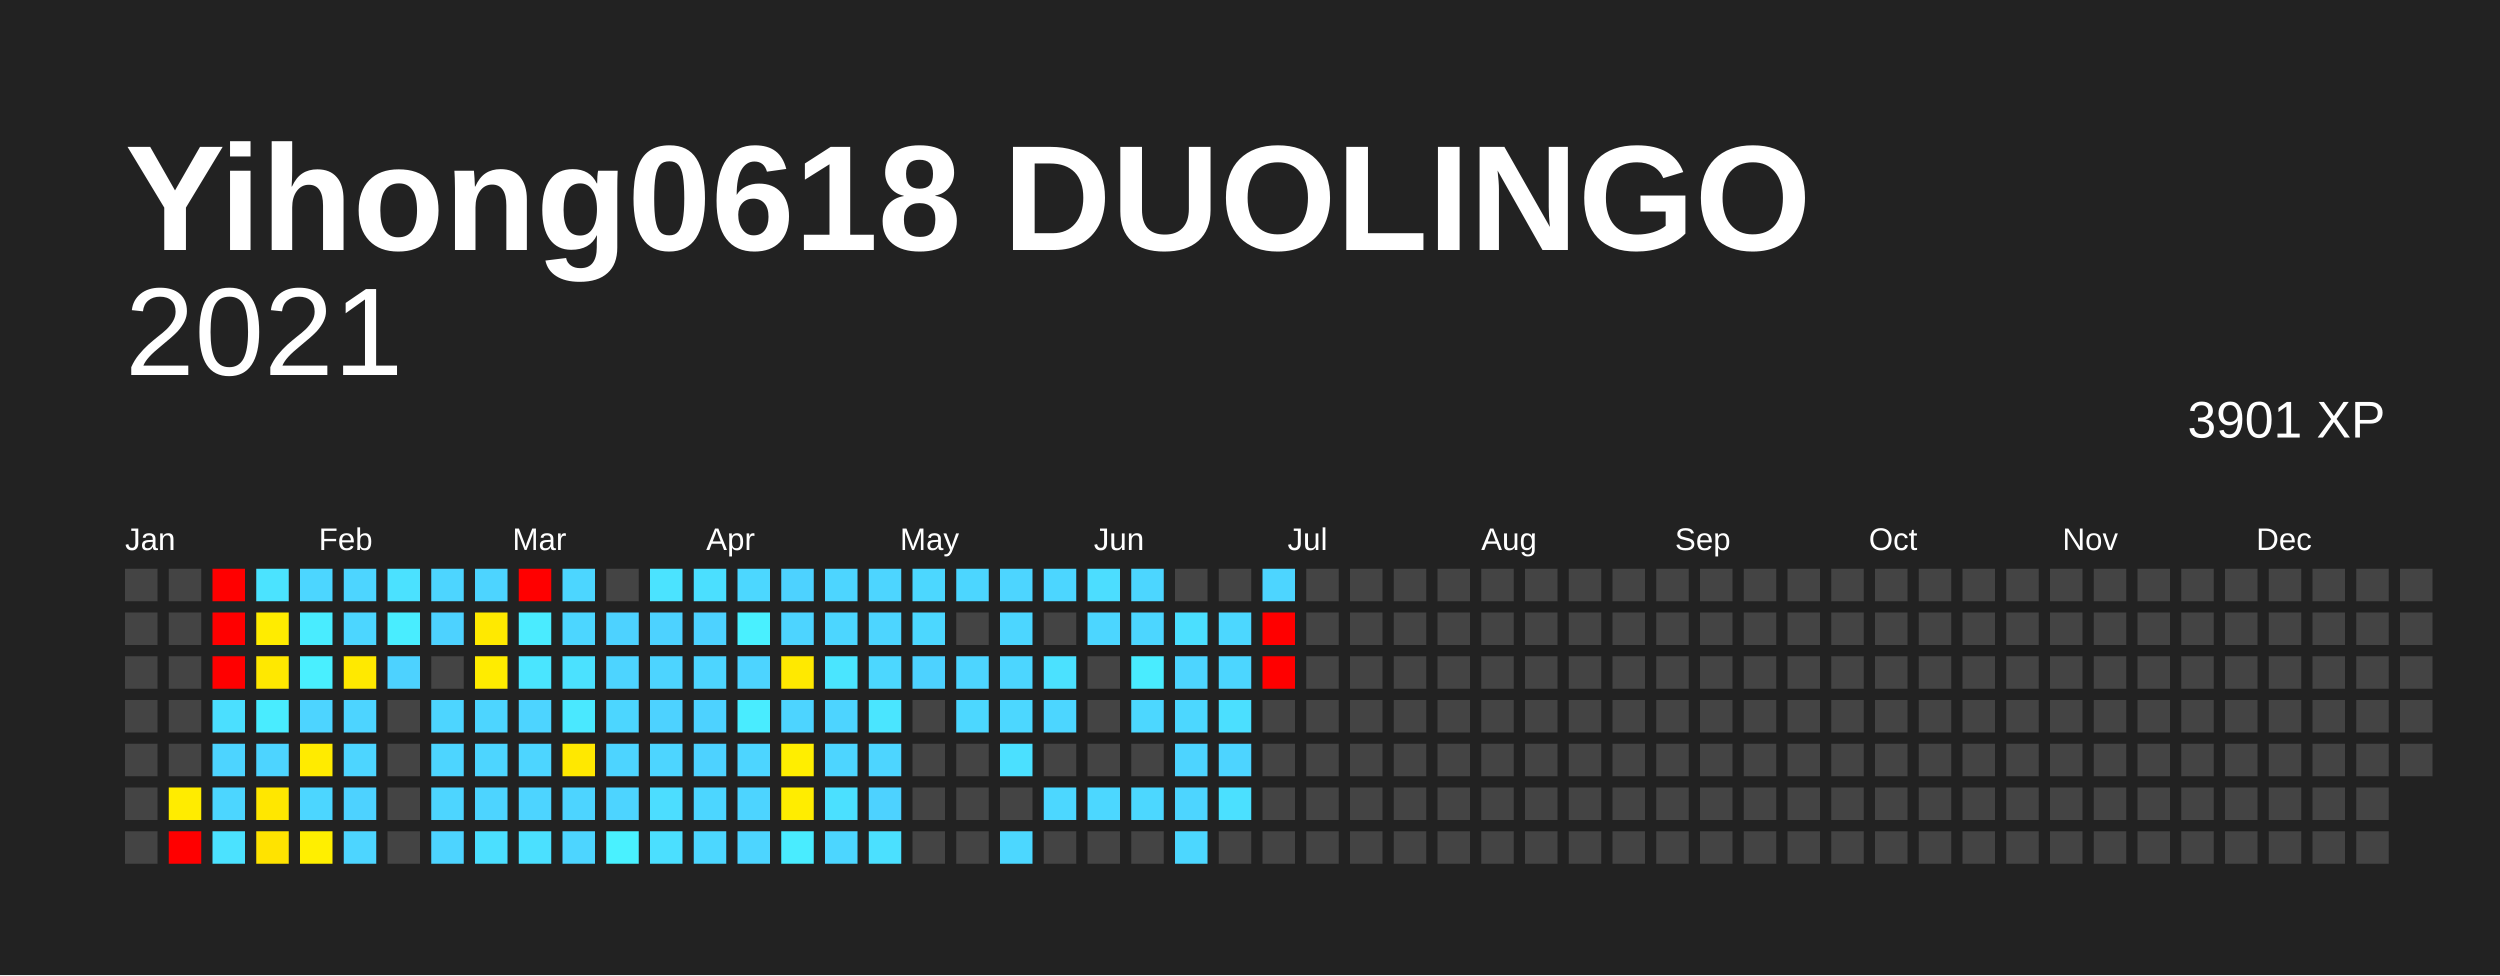
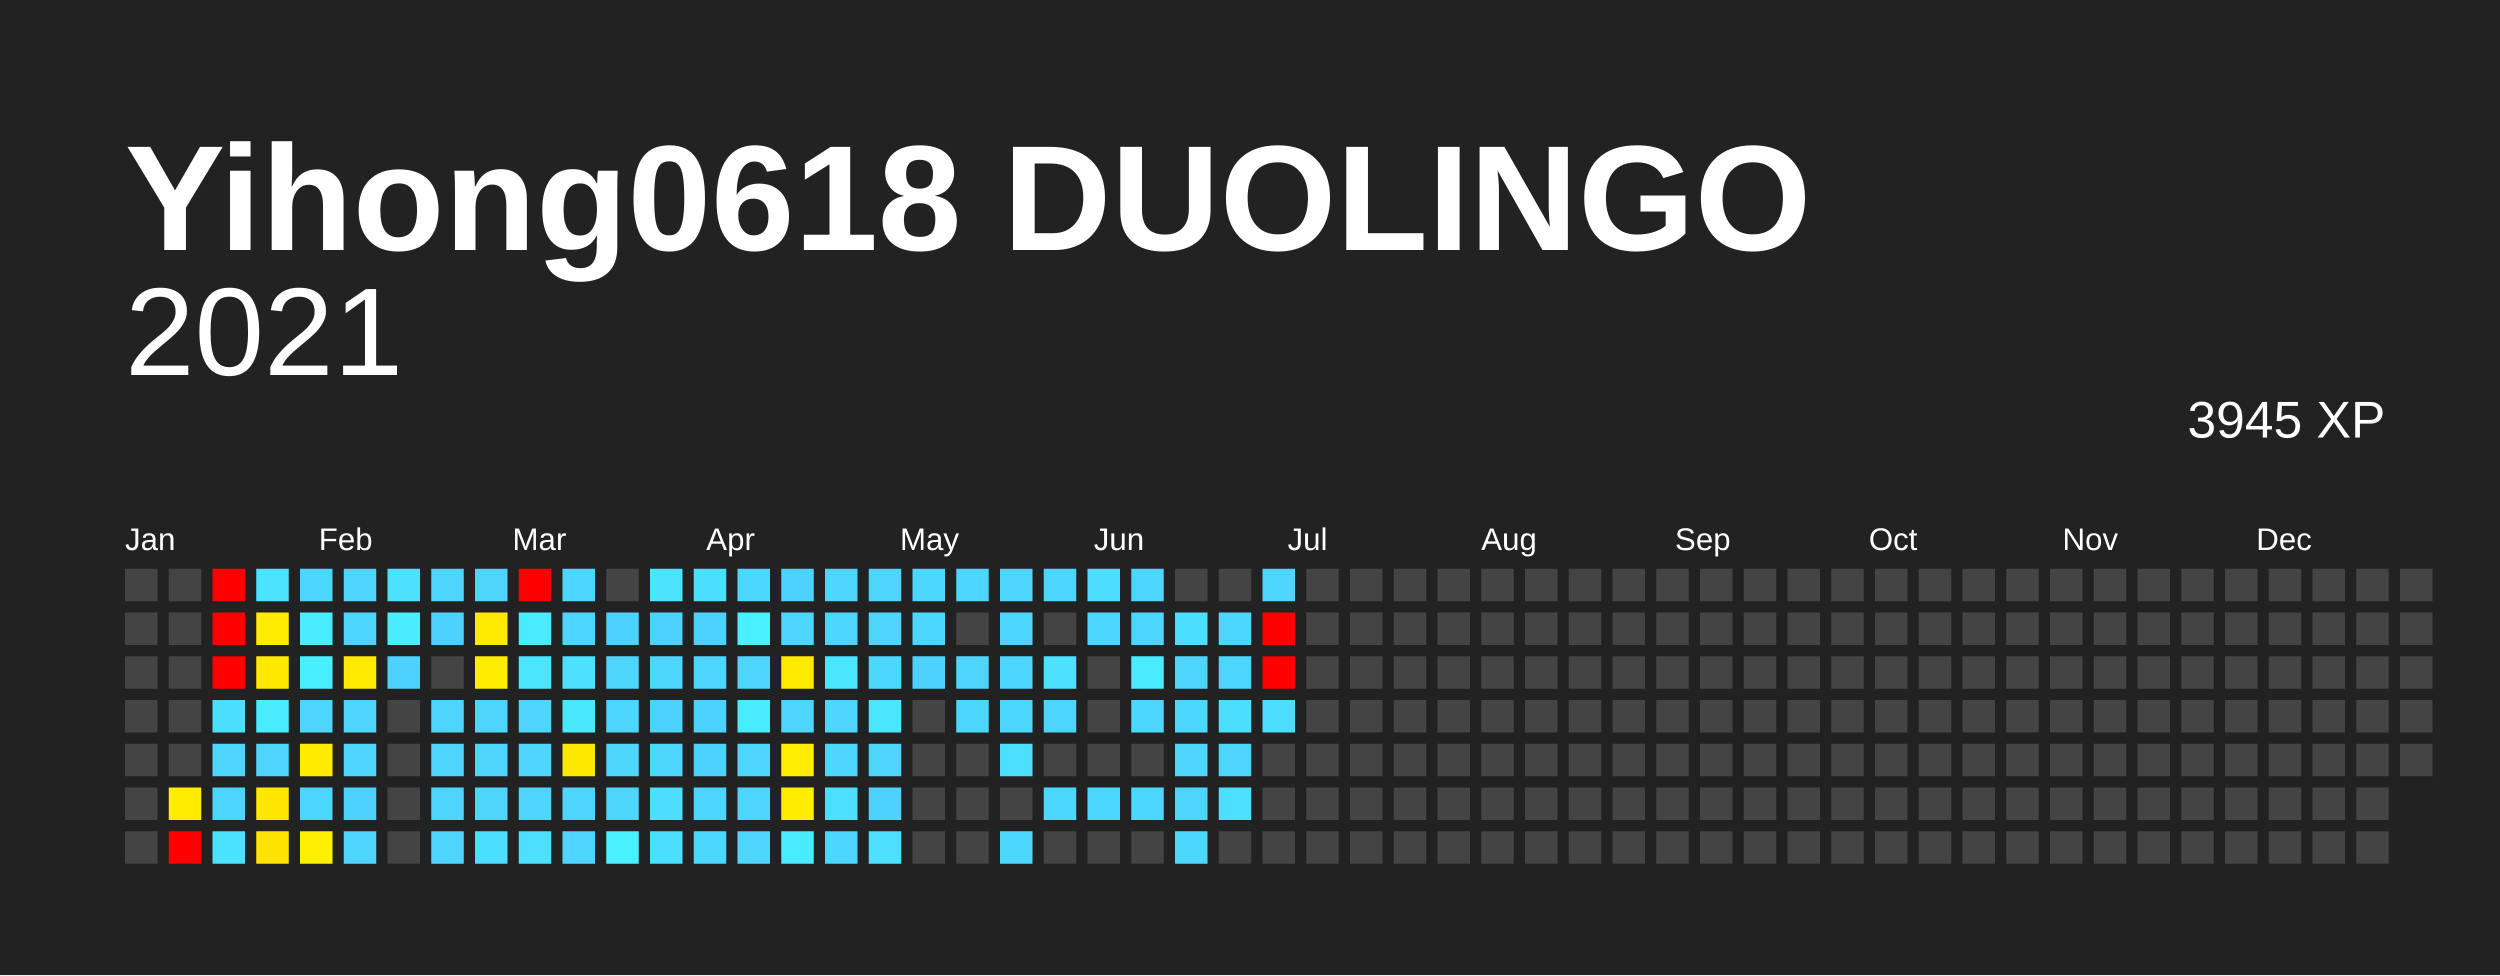
<svg xmlns="http://www.w3.org/2000/svg" baseProfile="full" height="78mm" version="1.1" viewBox="0,0,200,78" width="200mm">
  <defs />
  <rect fill="#222222" height="78" width="200" x="0" y="0" />
  <text fill="#FFFFFF" style="font-size:12px; font-family:Arial; font-weight:bold;" x="10" y="20">Yihong0618 DUOLINGO</text>
  <text alignment-baseline="hanging" fill="#FFFFFF" style="font-size:10.0px; font-family:Arial;" x="10" y="30">2021</text>
-   <text alignment-baseline="hanging" fill="#FFFFFF" style="font-size:4.125px; font-family:Arial;" x="175" y="35">3901 XP</text>
+   <text alignment-baseline="hanging" fill="#FFFFFF" style="font-size:4.125px; font-family:Arial;" x="175" y="35">3945 XP</text>
  <text fill="#FFFFFF" style="font-size:2.5px; font-family:Arial" x="10.0" y="44">Jan</text>
  <text fill="#FFFFFF" style="font-size:2.5px; font-family:Arial" x="25.5" y="44">Feb</text>
  <text fill="#FFFFFF" style="font-size:2.5px; font-family:Arial" x="41.0" y="44">Mar</text>
  <text fill="#FFFFFF" style="font-size:2.5px; font-family:Arial" x="56.5" y="44">Apr</text>
  <text fill="#FFFFFF" style="font-size:2.5px; font-family:Arial" x="72.0" y="44">May</text>
  <text fill="#FFFFFF" style="font-size:2.5px; font-family:Arial" x="87.5" y="44">Jun</text>
  <text fill="#FFFFFF" style="font-size:2.5px; font-family:Arial" x="103.0" y="44">Jul</text>
  <text fill="#FFFFFF" style="font-size:2.5px; font-family:Arial" x="118.5" y="44">Aug</text>
  <text fill="#FFFFFF" style="font-size:2.5px; font-family:Arial" x="134.0" y="44">Sep</text>
  <text fill="#FFFFFF" style="font-size:2.5px; font-family:Arial" x="149.5" y="44">Oct</text>
  <text fill="#FFFFFF" style="font-size:2.5px; font-family:Arial" x="165.0" y="44">Nov</text>
  <text fill="#FFFFFF" style="font-size:2.5px; font-family:Arial" x="180.5" y="44">Dec</text>
  <rect fill="#444444" height="2.6" width="2.6" x="10.0" y="45.5" />
  <rect fill="#444444" height="2.6" width="2.6" x="10.0" y="49.0" />
  <rect fill="#444444" height="2.6" width="2.6" x="10.0" y="52.5" />
  <rect fill="#444444" height="2.6" width="2.6" x="10.0" y="56.0" />
  <rect fill="#444444" height="2.6" width="2.6" x="10.0" y="59.5" />
  <rect fill="#444444" height="2.6" width="2.6" x="10.0" y="63.0" />
  <rect fill="#444444" height="2.6" width="2.6" x="10.0" y="66.5" />
  <rect fill="#444444" height="2.6" width="2.6" x="13.5" y="45.5" />
  <rect fill="#444444" height="2.6" width="2.6" x="13.5" y="49.0" />
  <rect fill="#444444" height="2.6" width="2.6" x="13.5" y="52.5" />
  <rect fill="#444444" height="2.6" width="2.6" x="13.5" y="56.0" />
  <rect fill="#444444" height="2.6" width="2.6" x="13.5" y="59.5" />
  <rect fill="#ffec00" height="2.6" width="2.6" x="13.5" y="63.0" />
  <rect fill="red" height="2.6" width="2.6" x="13.5" y="66.5" />
  <rect fill="red" height="2.6" width="2.6" x="17.0" y="45.5" />
  <rect fill="red" height="2.6" width="2.6" x="17.0" y="49.0" />
  <rect fill="red" height="2.6" width="2.6" x="17.0" y="52.5" />
  <rect fill="#4bdfff" height="2.6" width="2.6" x="17.0" y="56.0" />
  <rect fill="#4dd4ff" height="2.6" width="2.6" x="17.0" y="59.5" />
  <rect fill="#4cd6ff" height="2.6" width="2.6" x="17.0" y="63.0" />
  <rect fill="#4be2ff" height="2.6" width="2.6" x="17.0" y="66.5" />
  <rect fill="#4be3ff" height="2.6" width="2.6" x="20.5" y="45.5" />
  <rect fill="#ffec00" height="2.6" width="2.6" x="20.5" y="49.0" />
  <rect fill="#ffe800" height="2.6" width="2.6" x="20.5" y="52.5" />
  <rect fill="#49ecff" height="2.6" width="2.6" x="20.5" y="56.0" />
  <rect fill="#4dd4ff" height="2.6" width="2.6" x="20.5" y="59.5" />
  <rect fill="#ffe700" height="2.6" width="2.6" x="20.5" y="63.0" />
  <rect fill="#ffe300" height="2.6" width="2.6" x="20.5" y="66.5" />
  <rect fill="#4cd6ff" height="2.6" width="2.6" x="24.0" y="45.5" />
  <rect fill="#49ecff" height="2.6" width="2.6" x="24.0" y="49.0" />
  <rect fill="#49efff" height="2.6" width="2.6" x="24.0" y="52.5" />
  <rect fill="#4dd4ff" height="2.6" width="2.6" x="24.0" y="56.0" />
  <rect fill="#ffeb00" height="2.6" width="2.6" x="24.0" y="59.5" />
  <rect fill="#4cd6ff" height="2.6" width="2.6" x="24.0" y="63.0" />
  <rect fill="#ffef00" height="2.6" width="2.6" x="24.0" y="66.5" />
  <rect fill="#4dd5ff" height="2.6" width="2.6" x="27.5" y="45.5" />
  <rect fill="#4cd6ff" height="2.6" width="2.6" x="27.5" y="49.0" />
  <rect fill="#ffe900" height="2.6" width="2.6" x="27.5" y="52.5" />
  <rect fill="#4dd4ff" height="2.6" width="2.6" x="27.5" y="56.0" />
  <rect fill="#4dd5ff" height="2.6" width="2.6" x="27.5" y="59.5" />
  <rect fill="#4dd2ff" height="2.6" width="2.6" x="27.5" y="63.0" />
  <rect fill="#4dd5ff" height="2.6" width="2.6" x="27.5" y="66.5" />
  <rect fill="#4be1ff" height="2.6" width="2.6" x="31.0" y="45.5" />
  <rect fill="#49edff" height="2.6" width="2.6" x="31.0" y="49.0" />
  <rect fill="#4dd2ff" height="2.6" width="2.6" x="31.0" y="52.5" />
  <rect fill="#444444" height="2.6" width="2.6" x="31.0" y="56.0" />
  <rect fill="#444444" height="2.6" width="2.6" x="31.0" y="59.5" />
  <rect fill="#444444" height="2.6" width="2.6" x="31.0" y="63.0" />
  <rect fill="#444444" height="2.6" width="2.6" x="31.0" y="66.5" />
  <rect fill="#4dd5ff" height="2.6" width="2.6" x="34.5" y="45.5" />
  <rect fill="#4dd2ff" height="2.6" width="2.6" x="34.5" y="49.0" />
  <rect fill="#444444" height="2.6" width="2.6" x="34.5" y="52.5" />
  <rect fill="#4dd5ff" height="2.6" width="2.6" x="34.5" y="56.0" />
  <rect fill="#4dd5ff" height="2.6" width="2.6" x="34.5" y="59.5" />
  <rect fill="#4dd5ff" height="2.6" width="2.6" x="34.5" y="63.0" />
  <rect fill="#4dd4ff" height="2.6" width="2.6" x="34.5" y="66.5" />
  <rect fill="#4dd4ff" height="2.6" width="2.6" x="38.0" y="45.5" />
  <rect fill="#ffe900" height="2.6" width="2.6" x="38.0" y="49.0" />
  <rect fill="#ffec00" height="2.6" width="2.6" x="38.0" y="52.5" />
  <rect fill="#4dd5ff" height="2.6" width="2.6" x="38.0" y="56.0" />
  <rect fill="#4dd5ff" height="2.6" width="2.6" x="38.0" y="59.5" />
  <rect fill="#4dd4ff" height="2.6" width="2.6" x="38.0" y="63.0" />
  <rect fill="#4bdfff" height="2.6" width="2.6" x="38.0" y="66.5" />
  <rect fill="red" height="2.6" width="2.6" x="41.5" y="45.5" />
  <rect fill="#4aebff" height="2.6" width="2.6" x="41.5" y="49.0" />
  <rect fill="#4ae5ff" height="2.6" width="2.6" x="41.5" y="52.5" />
  <rect fill="#4dd4ff" height="2.6" width="2.6" x="41.5" y="56.0" />
  <rect fill="#4dd5ff" height="2.6" width="2.6" x="41.5" y="59.5" />
  <rect fill="#4dd4ff" height="2.6" width="2.6" x="41.5" y="63.0" />
  <rect fill="#4be0ff" height="2.6" width="2.6" x="41.5" y="66.5" />
  <rect fill="#4cd6ff" height="2.6" width="2.6" x="45.0" y="45.5" />
  <rect fill="#4cd6ff" height="2.6" width="2.6" x="45.0" y="49.0" />
  <rect fill="#4be1ff" height="2.6" width="2.6" x="45.0" y="52.5" />
  <rect fill="#4ae8ff" height="2.6" width="2.6" x="45.0" y="56.0" />
  <rect fill="#ffe800" height="2.6" width="2.6" x="45.0" y="59.5" />
  <rect fill="#4dd4ff" height="2.6" width="2.6" x="45.0" y="63.0" />
  <rect fill="#4dd5ff" height="2.6" width="2.6" x="45.0" y="66.5" />
  <rect fill="#444444" height="2.6" width="2.6" x="48.5" y="45.5" />
  <rect fill="#4dd2ff" height="2.6" width="2.6" x="48.5" y="49.0" />
  <rect fill="#4dd4ff" height="2.6" width="2.6" x="48.5" y="52.5" />
  <rect fill="#4cd6ff" height="2.6" width="2.6" x="48.5" y="56.0" />
  <rect fill="#4dd4ff" height="2.6" width="2.6" x="48.5" y="59.5" />
  <rect fill="#4dd4ff" height="2.6" width="2.6" x="48.5" y="63.0" />
  <rect fill="#49f1ff" height="2.6" width="2.6" x="48.5" y="66.5" />
  <rect fill="#4be3ff" height="2.6" width="2.6" x="52.0" y="45.5" />
  <rect fill="#4dd2ff" height="2.6" width="2.6" x="52.0" y="49.0" />
  <rect fill="#4dd4ff" height="2.6" width="2.6" x="52.0" y="52.5" />
  <rect fill="#4dd2ff" height="2.6" width="2.6" x="52.0" y="56.0" />
  <rect fill="#4dd5ff" height="2.6" width="2.6" x="52.0" y="59.5" />
  <rect fill="#4cddff" height="2.6" width="2.6" x="52.0" y="63.0" />
  <rect fill="#4bdfff" height="2.6" width="2.6" x="52.0" y="66.5" />
  <rect fill="#4bdfff" height="2.6" width="2.6" x="55.5" y="45.5" />
  <rect fill="#4dd2ff" height="2.6" width="2.6" x="55.5" y="49.0" />
  <rect fill="#4dd5ff" height="2.6" width="2.6" x="55.5" y="52.5" />
  <rect fill="#4dd2ff" height="2.6" width="2.6" x="55.5" y="56.0" />
  <rect fill="#4dd2ff" height="2.6" width="2.6" x="55.5" y="59.5" />
  <rect fill="#4cd6ff" height="2.6" width="2.6" x="55.5" y="63.0" />
  <rect fill="#4cd7ff" height="2.6" width="2.6" x="55.5" y="66.5" />
  <rect fill="#4cd7ff" height="2.6" width="2.6" x="59.0" y="45.5" />
  <rect fill="#49f0ff" height="2.6" width="2.6" x="59.0" y="49.0" />
  <rect fill="#4dd4ff" height="2.6" width="2.6" x="59.0" y="52.5" />
  <rect fill="#49ecff" height="2.6" width="2.6" x="59.0" y="56.0" />
  <rect fill="#4dd5ff" height="2.6" width="2.6" x="59.0" y="59.5" />
  <rect fill="#4dd4ff" height="2.6" width="2.6" x="59.0" y="63.0" />
  <rect fill="#4dd5ff" height="2.6" width="2.6" x="59.0" y="66.5" />
  <rect fill="#4dd2ff" height="2.6" width="2.6" x="62.5" y="45.5" />
  <rect fill="#4dd4ff" height="2.6" width="2.6" x="62.5" y="49.0" />
  <rect fill="#ffe900" height="2.6" width="2.6" x="62.5" y="52.5" />
  <rect fill="#4dd4ff" height="2.6" width="2.6" x="62.5" y="56.0" />
  <rect fill="#ffee00" height="2.6" width="2.6" x="62.5" y="59.5" />
  <rect fill="#ffed00" height="2.6" width="2.6" x="62.5" y="63.0" />
  <rect fill="#49ecff" height="2.6" width="2.6" x="62.5" y="66.5" />
  <rect fill="#4dd5ff" height="2.6" width="2.6" x="66.0" y="45.5" />
  <rect fill="#4cd6ff" height="2.6" width="2.6" x="66.0" y="49.0" />
  <rect fill="#4ae5ff" height="2.6" width="2.6" x="66.0" y="52.5" />
  <rect fill="#4dd4ff" height="2.6" width="2.6" x="66.0" y="56.0" />
  <rect fill="#4dd5ff" height="2.6" width="2.6" x="66.0" y="59.5" />
  <rect fill="#4be0ff" height="2.6" width="2.6" x="66.0" y="63.0" />
  <rect fill="#4cd6ff" height="2.6" width="2.6" x="66.0" y="66.5" />
  <rect fill="#4dd5ff" height="2.6" width="2.6" x="69.5" y="45.5" />
  <rect fill="#4dd5ff" height="2.6" width="2.6" x="69.5" y="49.0" />
  <rect fill="#4cd7ff" height="2.6" width="2.6" x="69.5" y="52.5" />
  <rect fill="#4ae5ff" height="2.6" width="2.6" x="69.5" y="56.0" />
  <rect fill="#4dd5ff" height="2.6" width="2.6" x="69.5" y="59.5" />
  <rect fill="#4dd2ff" height="2.6" width="2.6" x="69.5" y="63.0" />
  <rect fill="#4be0ff" height="2.6" width="2.6" x="69.5" y="66.5" />
  <rect fill="#4cd7ff" height="2.6" width="2.6" x="73.0" y="45.5" />
  <rect fill="#4cd7ff" height="2.6" width="2.6" x="73.0" y="49.0" />
  <rect fill="#4dd2ff" height="2.6" width="2.6" x="73.0" y="52.5" />
  <rect fill="#444444" height="2.6" width="2.6" x="73.0" y="56.0" />
  <rect fill="#444444" height="2.6" width="2.6" x="73.0" y="59.5" />
  <rect fill="#444444" height="2.6" width="2.6" x="73.0" y="63.0" />
  <rect fill="#444444" height="2.6" width="2.6" x="73.0" y="66.5" />
  <rect fill="#4cd6ff" height="2.6" width="2.6" x="76.5" y="45.5" />
  <rect fill="#444444" height="2.6" width="2.6" x="76.5" y="49.0" />
  <rect fill="#4dd5ff" height="2.6" width="2.6" x="76.5" y="52.5" />
  <rect fill="#4cd7ff" height="2.6" width="2.6" x="76.5" y="56.0" />
  <rect fill="#444444" height="2.6" width="2.6" x="76.5" y="59.5" />
  <rect fill="#444444" height="2.6" width="2.6" x="76.5" y="63.0" />
  <rect fill="#444444" height="2.6" width="2.6" x="76.5" y="66.5" />
  <rect fill="#4dd5ff" height="2.6" width="2.6" x="80.0" y="45.5" />
  <rect fill="#4cd6ff" height="2.6" width="2.6" x="80.0" y="49.0" />
  <rect fill="#4cd6ff" height="2.6" width="2.6" x="80.0" y="52.5" />
  <rect fill="#4cd7ff" height="2.6" width="2.6" x="80.0" y="56.0" />
  <rect fill="#4be0ff" height="2.6" width="2.6" x="80.0" y="59.5" />
  <rect fill="#444444" height="2.6" width="2.6" x="80.0" y="63.0" />
  <rect fill="#4cd7ff" height="2.6" width="2.6" x="80.0" y="66.5" />
  <rect fill="#4cd6ff" height="2.6" width="2.6" x="83.5" y="45.5" />
  <rect fill="#444444" height="2.6" width="2.6" x="83.5" y="49.0" />
  <rect fill="#4be1ff" height="2.6" width="2.6" x="83.5" y="52.5" />
  <rect fill="#4cd6ff" height="2.6" width="2.6" x="83.5" y="56.0" />
  <rect fill="#444444" height="2.6" width="2.6" x="83.5" y="59.5" />
  <rect fill="#4cd7ff" height="2.6" width="2.6" x="83.5" y="63.0" />
  <rect fill="#444444" height="2.6" width="2.6" x="83.5" y="66.5" />
  <rect fill="#4cddff" height="2.6" width="2.6" x="87.0" y="45.5" />
  <rect fill="#4cd6ff" height="2.6" width="2.6" x="87.0" y="49.0" />
  <rect fill="#444444" height="2.6" width="2.6" x="87.0" y="52.5" />
  <rect fill="#444444" height="2.6" width="2.6" x="87.0" y="56.0" />
  <rect fill="#444444" height="2.6" width="2.6" x="87.0" y="59.5" />
  <rect fill="#4cd7ff" height="2.6" width="2.6" x="87.0" y="63.0" />
  <rect fill="#444444" height="2.6" width="2.6" x="87.0" y="66.5" />
  <rect fill="#4cd6ff" height="2.6" width="2.6" x="90.5" y="45.5" />
  <rect fill="#4cd6ff" height="2.6" width="2.6" x="90.5" y="49.0" />
  <rect fill="#49ecff" height="2.6" width="2.6" x="90.5" y="52.5" />
  <rect fill="#4cd7ff" height="2.6" width="2.6" x="90.5" y="56.0" />
  <rect fill="#444444" height="2.6" width="2.6" x="90.5" y="59.5" />
  <rect fill="#4cd7ff" height="2.6" width="2.6" x="90.5" y="63.0" />
  <rect fill="#444444" height="2.6" width="2.6" x="90.5" y="66.5" />
  <rect fill="#444444" height="2.6" width="2.6" x="94.0" y="45.5" />
  <rect fill="#4bdfff" height="2.6" width="2.6" x="94.0" y="49.0" />
  <rect fill="#4dd5ff" height="2.6" width="2.6" x="94.0" y="52.5" />
  <rect fill="#4cd7ff" height="2.6" width="2.6" x="94.0" y="56.0" />
  <rect fill="#4dd4ff" height="2.6" width="2.6" x="94.0" y="59.5" />
  <rect fill="#4dd5ff" height="2.6" width="2.6" x="94.0" y="63.0" />
  <rect fill="#4cd7ff" height="2.6" width="2.6" x="94.0" y="66.5" />
  <rect fill="#444444" height="2.6" width="2.6" x="97.5" y="45.5" />
  <rect fill="#4cd7ff" height="2.6" width="2.6" x="97.5" y="49.0" />
  <rect fill="#4cd6ff" height="2.6" width="2.6" x="97.5" y="52.5" />
  <rect fill="#4bdfff" height="2.6" width="2.6" x="97.5" y="56.0" />
  <rect fill="#4dd4ff" height="2.6" width="2.6" x="97.5" y="59.5" />
  <rect fill="#4be0ff" height="2.6" width="2.6" x="97.5" y="63.0" />
  <rect fill="#444444" height="2.6" width="2.6" x="97.5" y="66.5" />
  <rect fill="#4dd5ff" height="2.6" width="2.6" x="101.0" y="45.5" />
  <rect fill="red" height="2.6" width="2.6" x="101.0" y="49.0" />
  <rect fill="red" height="2.6" width="2.6" x="101.0" y="52.5" />
-   <rect fill="#444444" height="2.6" width="2.6" x="101.0" y="56.0" />
+   <rect fill="#4cddff" height="2.6" width="2.6" x="101.0" y="56.0" />
  <rect fill="#444444" height="2.6" width="2.6" x="101.0" y="59.5" />
  <rect fill="#444444" height="2.6" width="2.6" x="101.0" y="63.0" />
  <rect fill="#444444" height="2.6" width="2.6" x="101.0" y="66.5" />
  <rect fill="#444444" height="2.6" width="2.6" x="104.5" y="45.5" />
  <rect fill="#444444" height="2.6" width="2.6" x="104.5" y="49.0" />
  <rect fill="#444444" height="2.6" width="2.6" x="104.5" y="52.5" />
  <rect fill="#444444" height="2.6" width="2.6" x="104.5" y="56.0" />
  <rect fill="#444444" height="2.6" width="2.6" x="104.5" y="59.5" />
  <rect fill="#444444" height="2.6" width="2.6" x="104.5" y="63.0" />
  <rect fill="#444444" height="2.6" width="2.6" x="104.5" y="66.5" />
  <rect fill="#444444" height="2.6" width="2.6" x="108.0" y="45.5" />
  <rect fill="#444444" height="2.6" width="2.6" x="108.0" y="49.0" />
  <rect fill="#444444" height="2.6" width="2.6" x="108.0" y="52.5" />
  <rect fill="#444444" height="2.6" width="2.6" x="108.0" y="56.0" />
  <rect fill="#444444" height="2.6" width="2.6" x="108.0" y="59.5" />
  <rect fill="#444444" height="2.6" width="2.6" x="108.0" y="63.0" />
  <rect fill="#444444" height="2.6" width="2.6" x="108.0" y="66.5" />
  <rect fill="#444444" height="2.6" width="2.6" x="111.5" y="45.5" />
  <rect fill="#444444" height="2.6" width="2.6" x="111.5" y="49.0" />
  <rect fill="#444444" height="2.6" width="2.6" x="111.5" y="52.5" />
  <rect fill="#444444" height="2.6" width="2.6" x="111.5" y="56.0" />
  <rect fill="#444444" height="2.6" width="2.6" x="111.5" y="59.5" />
  <rect fill="#444444" height="2.6" width="2.6" x="111.5" y="63.0" />
  <rect fill="#444444" height="2.6" width="2.6" x="111.5" y="66.5" />
  <rect fill="#444444" height="2.6" width="2.6" x="115.0" y="45.5" />
  <rect fill="#444444" height="2.6" width="2.6" x="115.0" y="49.0" />
  <rect fill="#444444" height="2.6" width="2.6" x="115.0" y="52.5" />
  <rect fill="#444444" height="2.6" width="2.6" x="115.0" y="56.0" />
  <rect fill="#444444" height="2.6" width="2.6" x="115.0" y="59.5" />
  <rect fill="#444444" height="2.6" width="2.6" x="115.0" y="63.0" />
  <rect fill="#444444" height="2.6" width="2.6" x="115.0" y="66.5" />
  <rect fill="#444444" height="2.6" width="2.6" x="118.5" y="45.5" />
  <rect fill="#444444" height="2.6" width="2.6" x="118.5" y="49.0" />
  <rect fill="#444444" height="2.6" width="2.6" x="118.5" y="52.5" />
  <rect fill="#444444" height="2.6" width="2.6" x="118.5" y="56.0" />
  <rect fill="#444444" height="2.6" width="2.6" x="118.5" y="59.5" />
  <rect fill="#444444" height="2.6" width="2.6" x="118.5" y="63.0" />
  <rect fill="#444444" height="2.6" width="2.6" x="118.5" y="66.5" />
  <rect fill="#444444" height="2.6" width="2.6" x="122.0" y="45.5" />
  <rect fill="#444444" height="2.6" width="2.6" x="122.0" y="49.0" />
  <rect fill="#444444" height="2.6" width="2.6" x="122.0" y="52.5" />
  <rect fill="#444444" height="2.6" width="2.6" x="122.0" y="56.0" />
  <rect fill="#444444" height="2.6" width="2.6" x="122.0" y="59.5" />
  <rect fill="#444444" height="2.6" width="2.6" x="122.0" y="63.0" />
  <rect fill="#444444" height="2.6" width="2.6" x="122.0" y="66.5" />
  <rect fill="#444444" height="2.6" width="2.6" x="125.5" y="45.5" />
  <rect fill="#444444" height="2.6" width="2.6" x="125.5" y="49.0" />
  <rect fill="#444444" height="2.6" width="2.6" x="125.5" y="52.5" />
  <rect fill="#444444" height="2.6" width="2.6" x="125.5" y="56.0" />
  <rect fill="#444444" height="2.6" width="2.6" x="125.5" y="59.5" />
  <rect fill="#444444" height="2.6" width="2.6" x="125.5" y="63.0" />
  <rect fill="#444444" height="2.6" width="2.6" x="125.5" y="66.5" />
  <rect fill="#444444" height="2.6" width="2.6" x="129.0" y="45.5" />
  <rect fill="#444444" height="2.6" width="2.6" x="129.0" y="49.0" />
  <rect fill="#444444" height="2.6" width="2.6" x="129.0" y="52.5" />
  <rect fill="#444444" height="2.6" width="2.6" x="129.0" y="56.0" />
  <rect fill="#444444" height="2.6" width="2.6" x="129.0" y="59.5" />
  <rect fill="#444444" height="2.6" width="2.6" x="129.0" y="63.0" />
  <rect fill="#444444" height="2.6" width="2.6" x="129.0" y="66.5" />
  <rect fill="#444444" height="2.6" width="2.6" x="132.5" y="45.5" />
  <rect fill="#444444" height="2.6" width="2.6" x="132.5" y="49.0" />
  <rect fill="#444444" height="2.6" width="2.6" x="132.5" y="52.5" />
  <rect fill="#444444" height="2.6" width="2.6" x="132.5" y="56.0" />
  <rect fill="#444444" height="2.6" width="2.6" x="132.5" y="59.5" />
  <rect fill="#444444" height="2.6" width="2.6" x="132.5" y="63.0" />
  <rect fill="#444444" height="2.6" width="2.6" x="132.5" y="66.5" />
  <rect fill="#444444" height="2.6" width="2.6" x="136.0" y="45.5" />
  <rect fill="#444444" height="2.6" width="2.6" x="136.0" y="49.0" />
  <rect fill="#444444" height="2.6" width="2.6" x="136.0" y="52.5" />
  <rect fill="#444444" height="2.6" width="2.6" x="136.0" y="56.0" />
  <rect fill="#444444" height="2.6" width="2.6" x="136.0" y="59.5" />
  <rect fill="#444444" height="2.6" width="2.6" x="136.0" y="63.0" />
  <rect fill="#444444" height="2.6" width="2.6" x="136.0" y="66.5" />
  <rect fill="#444444" height="2.6" width="2.6" x="139.5" y="45.5" />
  <rect fill="#444444" height="2.6" width="2.6" x="139.5" y="49.0" />
  <rect fill="#444444" height="2.6" width="2.6" x="139.5" y="52.5" />
  <rect fill="#444444" height="2.6" width="2.6" x="139.5" y="56.0" />
  <rect fill="#444444" height="2.6" width="2.6" x="139.5" y="59.5" />
  <rect fill="#444444" height="2.6" width="2.6" x="139.5" y="63.0" />
  <rect fill="#444444" height="2.6" width="2.6" x="139.5" y="66.5" />
  <rect fill="#444444" height="2.6" width="2.6" x="143.0" y="45.5" />
  <rect fill="#444444" height="2.6" width="2.6" x="143.0" y="49.0" />
  <rect fill="#444444" height="2.6" width="2.6" x="143.0" y="52.5" />
  <rect fill="#444444" height="2.6" width="2.6" x="143.0" y="56.0" />
  <rect fill="#444444" height="2.6" width="2.6" x="143.0" y="59.5" />
  <rect fill="#444444" height="2.6" width="2.6" x="143.0" y="63.0" />
  <rect fill="#444444" height="2.6" width="2.6" x="143.0" y="66.5" />
  <rect fill="#444444" height="2.6" width="2.6" x="146.5" y="45.5" />
  <rect fill="#444444" height="2.6" width="2.6" x="146.5" y="49.0" />
  <rect fill="#444444" height="2.6" width="2.6" x="146.5" y="52.5" />
  <rect fill="#444444" height="2.6" width="2.6" x="146.5" y="56.0" />
  <rect fill="#444444" height="2.6" width="2.6" x="146.5" y="59.5" />
  <rect fill="#444444" height="2.6" width="2.6" x="146.5" y="63.0" />
  <rect fill="#444444" height="2.6" width="2.6" x="146.5" y="66.5" />
  <rect fill="#444444" height="2.6" width="2.6" x="150.0" y="45.5" />
  <rect fill="#444444" height="2.6" width="2.6" x="150.0" y="49.0" />
  <rect fill="#444444" height="2.6" width="2.6" x="150.0" y="52.5" />
  <rect fill="#444444" height="2.6" width="2.6" x="150.0" y="56.0" />
  <rect fill="#444444" height="2.6" width="2.6" x="150.0" y="59.5" />
  <rect fill="#444444" height="2.6" width="2.6" x="150.0" y="63.0" />
  <rect fill="#444444" height="2.6" width="2.6" x="150.0" y="66.5" />
  <rect fill="#444444" height="2.6" width="2.6" x="153.5" y="45.5" />
  <rect fill="#444444" height="2.6" width="2.6" x="153.5" y="49.0" />
  <rect fill="#444444" height="2.6" width="2.6" x="153.5" y="52.5" />
  <rect fill="#444444" height="2.6" width="2.6" x="153.5" y="56.0" />
  <rect fill="#444444" height="2.6" width="2.6" x="153.5" y="59.5" />
  <rect fill="#444444" height="2.6" width="2.6" x="153.5" y="63.0" />
  <rect fill="#444444" height="2.6" width="2.6" x="153.5" y="66.5" />
  <rect fill="#444444" height="2.6" width="2.6" x="157.0" y="45.5" />
  <rect fill="#444444" height="2.6" width="2.6" x="157.0" y="49.0" />
  <rect fill="#444444" height="2.6" width="2.6" x="157.0" y="52.5" />
  <rect fill="#444444" height="2.6" width="2.6" x="157.0" y="56.0" />
  <rect fill="#444444" height="2.6" width="2.6" x="157.0" y="59.5" />
  <rect fill="#444444" height="2.6" width="2.6" x="157.0" y="63.0" />
  <rect fill="#444444" height="2.6" width="2.6" x="157.0" y="66.5" />
  <rect fill="#444444" height="2.6" width="2.6" x="160.5" y="45.5" />
  <rect fill="#444444" height="2.6" width="2.6" x="160.5" y="49.0" />
  <rect fill="#444444" height="2.6" width="2.6" x="160.5" y="52.5" />
  <rect fill="#444444" height="2.6" width="2.6" x="160.5" y="56.0" />
  <rect fill="#444444" height="2.6" width="2.6" x="160.5" y="59.5" />
  <rect fill="#444444" height="2.6" width="2.6" x="160.5" y="63.0" />
  <rect fill="#444444" height="2.6" width="2.6" x="160.5" y="66.5" />
  <rect fill="#444444" height="2.6" width="2.6" x="164.0" y="45.5" />
  <rect fill="#444444" height="2.6" width="2.6" x="164.0" y="49.0" />
  <rect fill="#444444" height="2.6" width="2.6" x="164.0" y="52.5" />
  <rect fill="#444444" height="2.6" width="2.6" x="164.0" y="56.0" />
  <rect fill="#444444" height="2.6" width="2.6" x="164.0" y="59.5" />
  <rect fill="#444444" height="2.6" width="2.6" x="164.0" y="63.0" />
  <rect fill="#444444" height="2.6" width="2.6" x="164.0" y="66.5" />
  <rect fill="#444444" height="2.6" width="2.6" x="167.5" y="45.5" />
  <rect fill="#444444" height="2.6" width="2.6" x="167.5" y="49.0" />
  <rect fill="#444444" height="2.6" width="2.6" x="167.5" y="52.5" />
  <rect fill="#444444" height="2.6" width="2.6" x="167.5" y="56.0" />
  <rect fill="#444444" height="2.6" width="2.6" x="167.5" y="59.5" />
  <rect fill="#444444" height="2.6" width="2.6" x="167.5" y="63.0" />
  <rect fill="#444444" height="2.6" width="2.6" x="167.5" y="66.5" />
  <rect fill="#444444" height="2.6" width="2.6" x="171.0" y="45.5" />
  <rect fill="#444444" height="2.6" width="2.6" x="171.0" y="49.0" />
  <rect fill="#444444" height="2.6" width="2.6" x="171.0" y="52.5" />
  <rect fill="#444444" height="2.6" width="2.6" x="171.0" y="56.0" />
  <rect fill="#444444" height="2.6" width="2.6" x="171.0" y="59.5" />
  <rect fill="#444444" height="2.6" width="2.6" x="171.0" y="63.0" />
  <rect fill="#444444" height="2.6" width="2.6" x="171.0" y="66.5" />
  <rect fill="#444444" height="2.6" width="2.6" x="174.5" y="45.5" />
  <rect fill="#444444" height="2.6" width="2.6" x="174.5" y="49.0" />
  <rect fill="#444444" height="2.6" width="2.6" x="174.5" y="52.5" />
  <rect fill="#444444" height="2.6" width="2.6" x="174.5" y="56.0" />
  <rect fill="#444444" height="2.6" width="2.6" x="174.5" y="59.5" />
  <rect fill="#444444" height="2.6" width="2.6" x="174.5" y="63.0" />
  <rect fill="#444444" height="2.6" width="2.6" x="174.5" y="66.5" />
  <rect fill="#444444" height="2.6" width="2.6" x="178.0" y="45.5" />
  <rect fill="#444444" height="2.6" width="2.6" x="178.0" y="49.0" />
  <rect fill="#444444" height="2.6" width="2.6" x="178.0" y="52.5" />
  <rect fill="#444444" height="2.6" width="2.6" x="178.0" y="56.0" />
  <rect fill="#444444" height="2.6" width="2.6" x="178.0" y="59.5" />
  <rect fill="#444444" height="2.6" width="2.6" x="178.0" y="63.0" />
  <rect fill="#444444" height="2.6" width="2.6" x="178.0" y="66.5" />
  <rect fill="#444444" height="2.6" width="2.6" x="181.5" y="45.5" />
  <rect fill="#444444" height="2.6" width="2.6" x="181.5" y="49.0" />
  <rect fill="#444444" height="2.6" width="2.6" x="181.5" y="52.5" />
  <rect fill="#444444" height="2.6" width="2.6" x="181.5" y="56.0" />
  <rect fill="#444444" height="2.6" width="2.6" x="181.5" y="59.5" />
  <rect fill="#444444" height="2.6" width="2.6" x="181.5" y="63.0" />
  <rect fill="#444444" height="2.6" width="2.6" x="181.5" y="66.5" />
  <rect fill="#444444" height="2.6" width="2.6" x="185.0" y="45.5" />
  <rect fill="#444444" height="2.6" width="2.6" x="185.0" y="49.0" />
  <rect fill="#444444" height="2.6" width="2.6" x="185.0" y="52.5" />
  <rect fill="#444444" height="2.6" width="2.6" x="185.0" y="56.0" />
  <rect fill="#444444" height="2.6" width="2.6" x="185.0" y="59.5" />
  <rect fill="#444444" height="2.6" width="2.6" x="185.0" y="63.0" />
  <rect fill="#444444" height="2.6" width="2.6" x="185.0" y="66.5" />
  <rect fill="#444444" height="2.6" width="2.6" x="188.5" y="45.5" />
  <rect fill="#444444" height="2.6" width="2.6" x="188.5" y="49.0" />
  <rect fill="#444444" height="2.6" width="2.6" x="188.5" y="52.5" />
  <rect fill="#444444" height="2.6" width="2.6" x="188.5" y="56.0" />
  <rect fill="#444444" height="2.6" width="2.6" x="188.5" y="59.5" />
  <rect fill="#444444" height="2.6" width="2.6" x="188.5" y="63.0" />
  <rect fill="#444444" height="2.6" width="2.6" x="188.5" y="66.5" />
  <rect fill="#444444" height="2.6" width="2.6" x="192.0" y="45.5" />
  <rect fill="#444444" height="2.6" width="2.6" x="192.0" y="49.0" />
  <rect fill="#444444" height="2.6" width="2.6" x="192.0" y="52.5" />
  <rect fill="#444444" height="2.6" width="2.6" x="192.0" y="56.0" />
  <rect fill="#444444" height="2.6" width="2.6" x="192.0" y="59.5" />
</svg>
